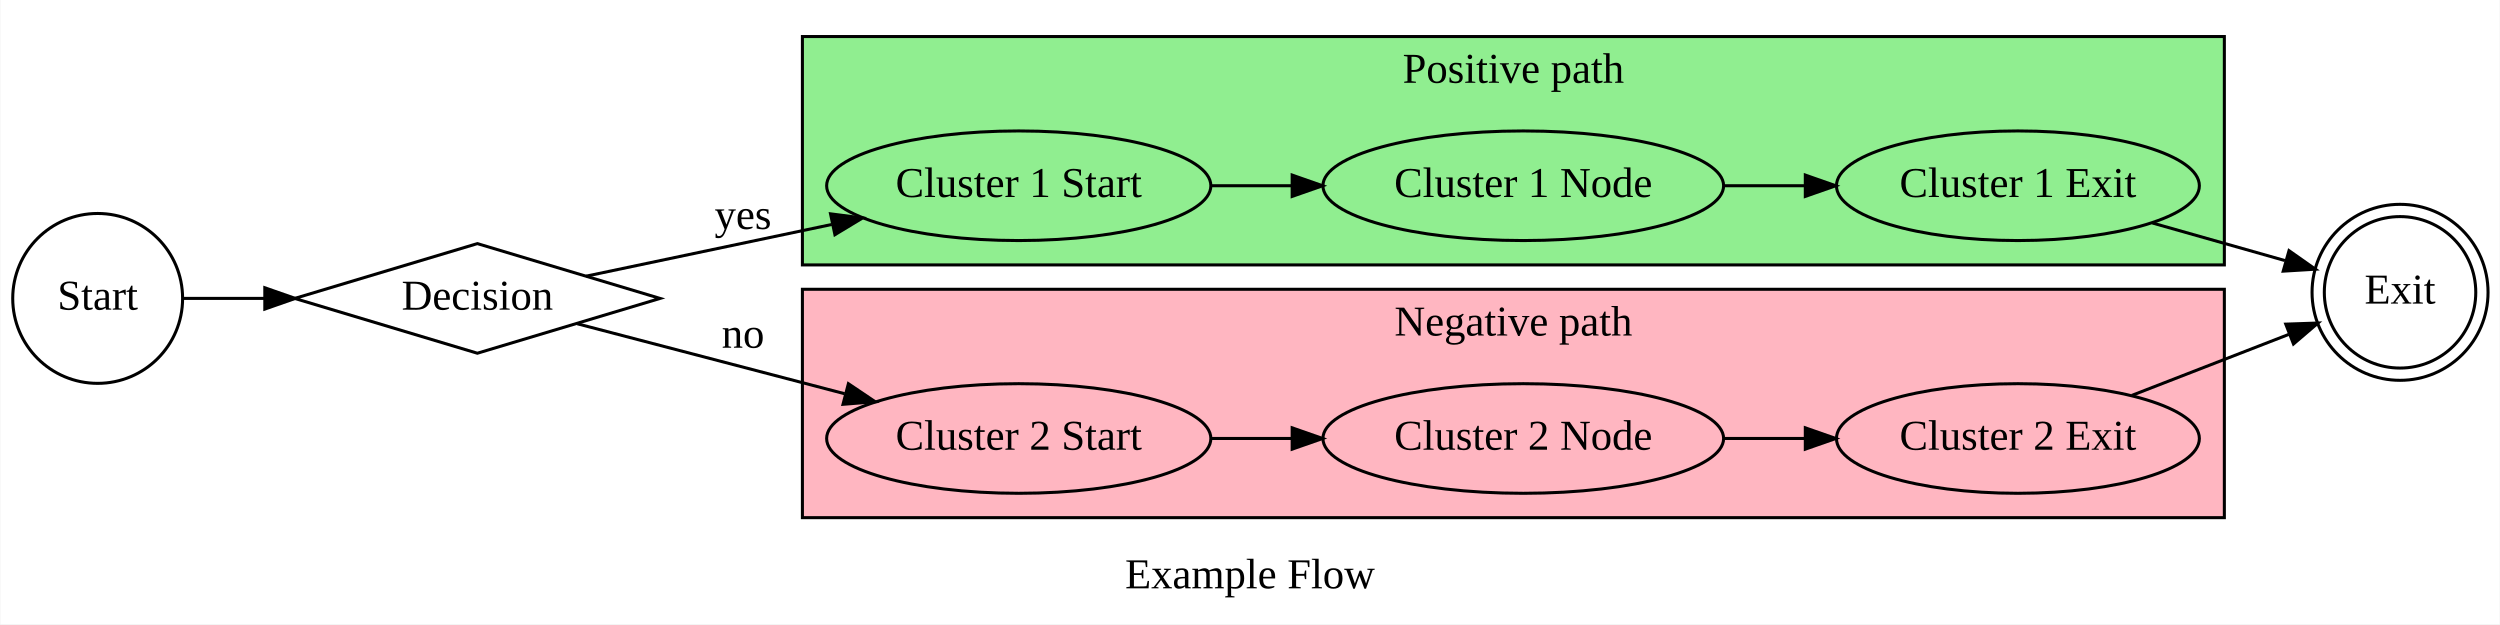
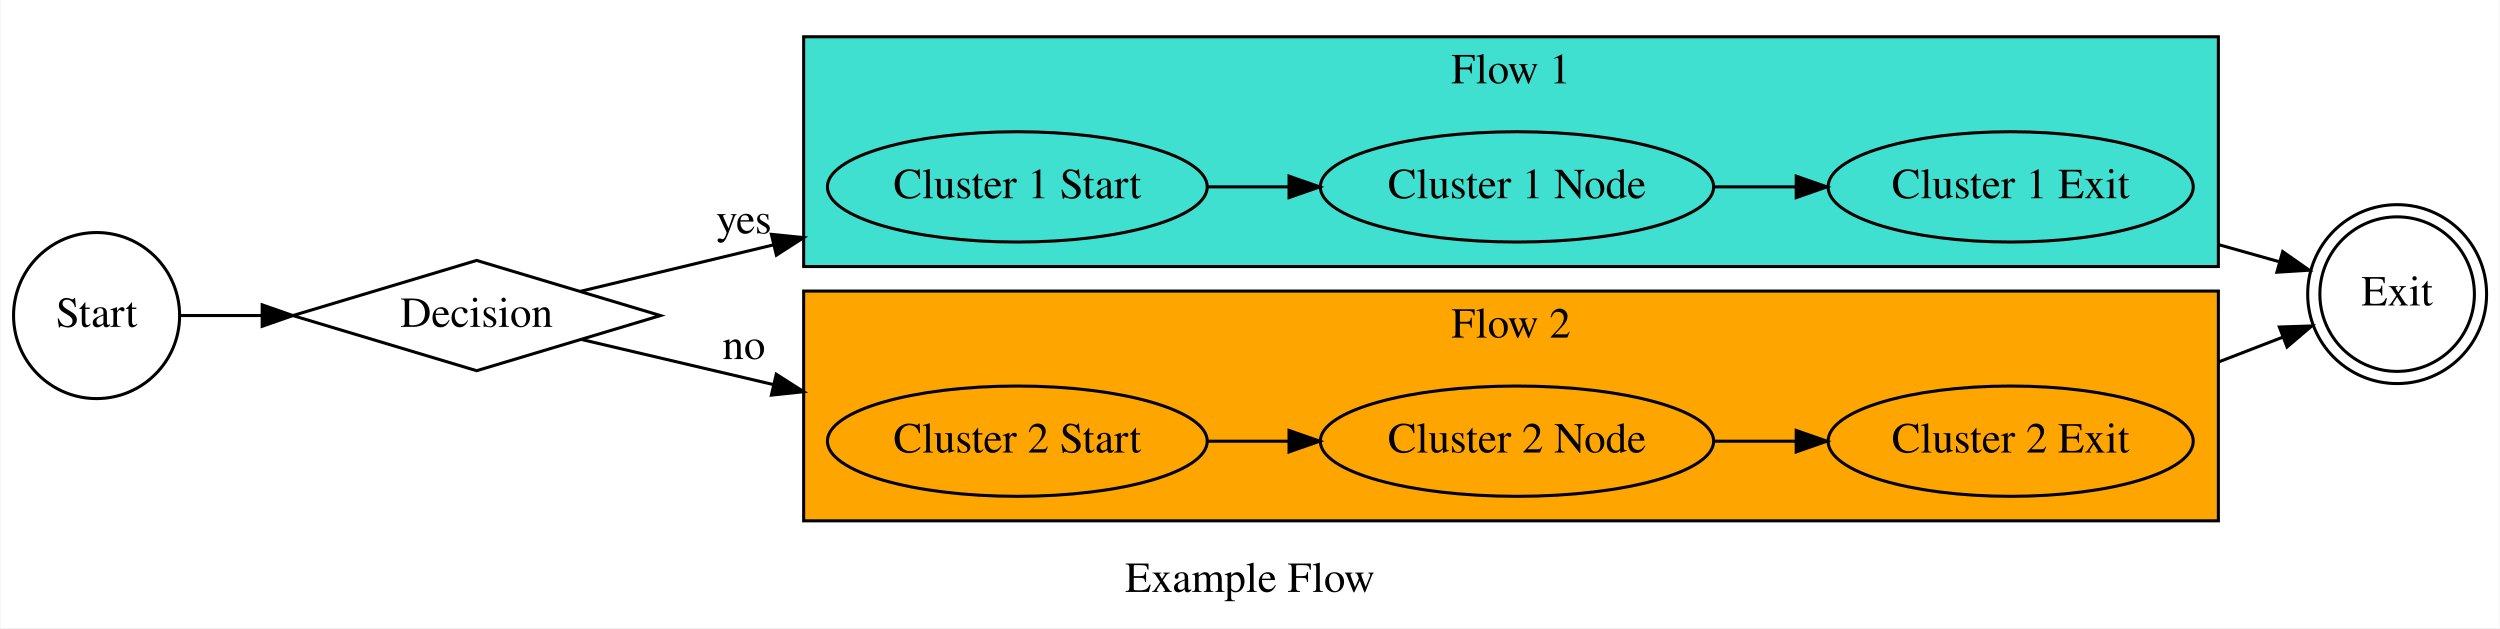
- <svg xmlns="http://www.w3.org/2000/svg" width="821pt" height="205pt" viewBox="0.00 0.00 820.75 205.00">
+ <svg xmlns="http://www.w3.org/2000/svg" width="816pt" height="205pt" viewBox="0.00 0.00 815.55 205.00">
  <g id="graph0" class="graph" transform="scale(1 1) rotate(0) translate(4 201)">
-     <polygon fill="white" stroke="none" points="-4,4 -4,-201 816.748,-201 816.748,4 -4,4" />
-     <text text-anchor="middle" x="406.374" y="-7.8" font-family="Times New Roman,serif" font-size="14.00">Example Flow</text>
+     <polygon fill="white" stroke="transparent" points="-4,4 -4,-201 811.55,-201 811.55,4 -4,4" />
+     <text text-anchor="middle" x="403.77" y="-7.8" font-family="Times,serif" font-size="14.00">Example Flow</text>
    <g id="clust1" class="cluster">
-       <polygon fill="#ffb6c1" stroke="black" points="259.385,-31 259.385,-106 726.352,-106 726.352,-31 259.385,-31" />
-       <text text-anchor="middle" x="492.869" y="-90.8" font-family="Times New Roman,serif" font-size="14.00">Negative path</text>
+       <polygon fill="turquoise" stroke="black" points="258.09,-114 258.09,-189 719.85,-189 719.85,-114 258.09,-114" />
+       <text text-anchor="middle" x="488.97" y="-173.8" font-family="Times,serif" font-size="14.00">Flow 1</text>
    </g>
    <g id="clust2" class="cluster">
-       <polygon fill="#90ee90" stroke="black" points="259.385,-114 259.385,-189 726.352,-189 726.352,-114 259.385,-114" />
-       <text text-anchor="middle" x="492.869" y="-173.8" font-family="Times New Roman,serif" font-size="14.00">Positive path</text>
+       <polygon fill="orange" stroke="black" points="258.09,-31 258.09,-106 719.85,-106 719.85,-31 258.09,-31" />
+       <text text-anchor="middle" x="488.97" y="-90.8" font-family="Times,serif" font-size="14.00">Flow 2</text>
    </g>
    <g id="node1" class="node">
-       <polygon fill="none" stroke="black" points="152.64,-121 92.649,-103 152.64,-85 212.632,-103 152.64,-121" />
-       <text text-anchor="middle" x="152.64" y="-99.3" font-family="Times New Roman,serif" font-size="14.00">Decision</text>
+       <ellipse fill="none" stroke="black" cx="327.83" cy="-140" rx="61.99" ry="18" />
+       <text text-anchor="middle" x="327.83" y="-136.3" font-family="Times,serif" font-size="14.00">Cluster 1 Start</text>
+     </g>
+     <g id="node2" class="node">
+       <ellipse fill="none" stroke="black" cx="490.92" cy="-140" rx="64.19" ry="18" />
+       <text text-anchor="middle" x="490.92" y="-136.3" font-family="Times,serif" font-size="14.00">Cluster 1 Node</text>
+     </g>
+     <g id="edge1" class="edge">
+       <path fill="none" stroke="black" d="M389.73,-140C398.47,-140 407.54,-140 416.49,-140" />
+       <polygon fill="black" stroke="black" points="416.52,-143.5 426.52,-140 416.52,-136.5 416.52,-143.5" />
+     </g>
+     <g id="node3" class="node">
+       <ellipse fill="none" stroke="black" cx="652.06" cy="-140" rx="59.59" ry="18" />
+       <text text-anchor="middle" x="652.06" y="-136.3" font-family="Times,serif" font-size="14.00">Cluster 1 Exit</text>
+     </g>
+     <g id="edge2" class="edge">
+       <path fill="none" stroke="black" d="M555.27,-140C563.99,-140 572.99,-140 581.81,-140" />
+       <polygon fill="black" stroke="black" points="582.06,-143.5 592.06,-140 582.06,-136.5 582.06,-143.5" />
+     </g>
+     <g id="node9" class="node">
+       <ellipse fill="none" stroke="black" cx="778.2" cy="-105" rx="25.22" ry="25.22" />
+       <ellipse fill="none" stroke="black" cx="778.2" cy="-105" rx="29.2" ry="29.2" />
+       <text text-anchor="middle" x="778.2" y="-101.3" font-family="Times,serif" font-size="14.00">Exit</text>
+     </g>
+     <g id="edge8" class="edge">
+       <path fill="none" stroke="black" d="M719.85,-121.17C726.6,-119.27 733.27,-117.38 739.55,-115.62" />
+       <polygon fill="black" stroke="black" points="740.85,-118.89 749.52,-112.8 738.95,-112.15 740.85,-118.89" />
+     </g>
+     <g id="node4" class="node">
+       <ellipse fill="none" stroke="black" cx="327.83" cy="-57" rx="61.99" ry="18" />
+       <text text-anchor="middle" x="327.83" y="-53.3" font-family="Times,serif" font-size="14.00">Cluster 2 Start</text>
+     </g>
+     <g id="node5" class="node">
+       <ellipse fill="none" stroke="black" cx="490.92" cy="-57" rx="64.19" ry="18" />
+       <text text-anchor="middle" x="490.92" y="-53.3" font-family="Times,serif" font-size="14.00">Cluster 2 Node</text>
+     </g>
+     <g id="edge3" class="edge">
+       <path fill="none" stroke="black" d="M389.73,-57C398.47,-57 407.54,-57 416.49,-57" />
+       <polygon fill="black" stroke="black" points="416.52,-60.5 426.52,-57 416.52,-53.5 416.52,-60.5" />
    </g>
    <g id="node6" class="node">
-       <ellipse fill="none" stroke="black" cx="330.43" cy="-140" rx="63.089" ry="18" />
-       <text text-anchor="middle" x="330.43" y="-136.3" font-family="Times New Roman,serif" font-size="14.00">Cluster 1 Start</text>
+       <ellipse fill="none" stroke="black" cx="652.06" cy="-57" rx="59.59" ry="18" />
+       <text text-anchor="middle" x="652.06" y="-53.3" font-family="Times,serif" font-size="14.00">Cluster 2 Exit</text>
    </g>
-     <g id="edge3" class="edge">
-       <path fill="none" stroke="black" d="M188.371,-110.31C211.35,-115.147 242.096,-121.618 269.017,-127.284" />
-       <polygon fill="black" stroke="black" points="268.617,-130.777 279.124,-129.412 270.059,-123.927 268.617,-130.777" />
-       <text text-anchor="middle" x="239.885" y="-125.8" font-family="Times New Roman,serif" font-size="14.00">yes</text>
+     <g id="edge4" class="edge">
+       <path fill="none" stroke="black" d="M555.27,-57C563.99,-57 572.99,-57 581.81,-57" />
+       <polygon fill="black" stroke="black" points="582.06,-60.5 592.06,-57 582.06,-53.5 582.06,-60.5" />
+     </g>
+     <g id="edge9" class="edge">
+       <path fill="none" stroke="black" d="M719.85,-82.83C727.02,-85.6 734.11,-88.34 740.73,-90.9" />
+       <polygon fill="black" stroke="black" points="739.75,-94.27 750.34,-94.61 742.27,-87.74 739.75,-94.27" />
    </g>
    <g id="node7" class="node">
-       <ellipse fill="none" stroke="black" cx="330.43" cy="-57" rx="63.089" ry="18" />
-       <text text-anchor="middle" x="330.43" y="-53.3" font-family="Times New Roman,serif" font-size="14.00">Cluster 2 Start</text>
+       <ellipse fill="none" stroke="black" cx="27.3" cy="-98" rx="27.1" ry="27.1" />
+       <text text-anchor="middle" x="27.3" y="-94.3" font-family="Times,serif" font-size="14.00">Start</text>
    </g>
-     <g id="edge4" class="edge">
-       <path fill="none" stroke="black" d="M185.474,-94.67C209.902,-88.278 244.244,-79.291 273.26,-71.698" />
-       <polygon fill="black" stroke="black" points="274.487,-74.995 283.276,-69.078 272.715,-68.223 274.487,-74.995" />
-       <text text-anchor="middle" x="239.885" y="-86.8" font-family="Times New Roman,serif" font-size="14.00">no</text>
-     </g>
-     <g id="node2" class="node">
-       <ellipse fill="none" stroke="black" cx="784.05" cy="-105" rx="24.869" ry="24.869" />
-       <ellipse fill="none" stroke="black" cx="784.05" cy="-105" rx="28.897" ry="28.897" />
-       <text text-anchor="middle" x="784.05" y="-101.3" font-family="Times New Roman,serif" font-size="14.00">Exit</text>
-     </g>
-     <g id="node3" class="node">
-       <ellipse fill="none" stroke="black" cx="27.948" cy="-103" rx="27.895" ry="27.895" />
-       <text text-anchor="middle" x="27.948" y="-99.3" font-family="Times New Roman,serif" font-size="14.00">Start</text>
+     <g id="node8" class="node">
+       <polygon fill="none" stroke="black" points="151.34,-116 91.35,-98 151.34,-80 211.33,-98 151.34,-116" />
+       <text text-anchor="middle" x="151.34" y="-94.3" font-family="Times,serif" font-size="14.00">Decision</text>
    </g>
    <g id="edge5" class="edge">
-       <path fill="none" stroke="black" d="M56.177,-103C64.161,-103 73.276,-103 82.632,-103" />
-       <polygon fill="black" stroke="black" points="82.838,-106.5 92.838,-103 82.838,-99.5 82.838,-106.5" />
+       <path fill="none" stroke="black" d="M54.78,-98C62.71,-98 71.8,-98 81.14,-98" />
+       <polygon fill="black" stroke="black" points="81.35,-101.5 91.35,-98 81.35,-94.5 81.35,-101.5" />
    </g>
-     <g id="node4" class="node">
-       <ellipse fill="none" stroke="black" cx="658.557" cy="-140" rx="59.59" ry="18" />
-       <text text-anchor="middle" x="658.557" y="-136.3" font-family="Times New Roman,serif" font-size="14.00">Cluster 1 Exit</text>
-     </g>
-     <g id="edge1" class="edge">
-       <path fill="none" stroke="black" d="M702.749,-127.759C716.938,-123.737 732.568,-119.307 746.238,-115.433" />
-       <polygon fill="black" stroke="black" points="747.587,-118.689 756.254,-112.594 745.678,-111.954 747.587,-118.689" />
-     </g>
-     <g id="node5" class="node">
-       <ellipse fill="none" stroke="black" cx="658.557" cy="-57" rx="59.59" ry="18" />
-       <text text-anchor="middle" x="658.557" y="-53.3" font-family="Times New Roman,serif" font-size="14.00">Cluster 2 Exit</text>
-     </g>
-     <g id="edge2" class="edge">
-       <path fill="none" stroke="black" d="M695.941,-71.142C712.203,-77.463 731.305,-84.887 747.471,-91.171" />
-       <polygon fill="black" stroke="black" points="746.517,-94.555 757.105,-94.916 749.053,-88.031 746.517,-94.555" />
-     </g>
-     <g id="node9" class="node">
-       <ellipse fill="none" stroke="black" cx="496.118" cy="-140" rx="65.789" ry="18" />
-       <text text-anchor="middle" x="496.118" y="-136.3" font-family="Times New Roman,serif" font-size="14.00">Cluster 1 Node</text>
-     </g>
-     <g id="edge9" class="edge">
-       <path fill="none" stroke="black" d="M393.78,-140C402.352,-140 411.227,-140 419.998,-140" />
-       <polygon fill="black" stroke="black" points="420.222,-143.5 430.222,-140 420.222,-136.5 420.222,-143.5" />
-     </g>
-     <g id="node8" class="node">
-       <ellipse fill="none" stroke="black" cx="496.118" cy="-57" rx="65.789" ry="18" />
-       <text text-anchor="middle" x="496.118" y="-53.3" font-family="Times New Roman,serif" font-size="14.00">Cluster 2 Node</text>
+     <g id="edge6" class="edge">
+       <path fill="none" stroke="black" d="M185.16,-105.9C203.06,-110.21 226.06,-115.74 248.29,-121.09" />
+       <polygon fill="black" stroke="black" points="247.55,-124.52 258.09,-123.45 249.19,-117.71 247.55,-124.52" />
+       <text text-anchor="middle" x="238.59" y="-124.8" font-family="Times,serif" font-size="14.00">yes</text>
    </g>
    <g id="edge7" class="edge">
-       <path fill="none" stroke="black" d="M393.78,-57C402.352,-57 411.227,-57 419.998,-57" />
-       <polygon fill="black" stroke="black" points="420.222,-60.5 430.222,-57 420.222,-53.5 420.222,-60.5" />
-     </g>
-     <g id="edge6" class="edge">
-       <path fill="none" stroke="black" d="M561.913,-57C570.664,-57 579.669,-57 588.492,-57" />
-       <polygon fill="black" stroke="black" points="588.738,-60.5 598.738,-57 588.737,-53.5 588.738,-60.5" />
-     </g>
-     <g id="edge8" class="edge">
-       <path fill="none" stroke="black" d="M561.913,-140C570.664,-140 579.669,-140 588.492,-140" />
-       <polygon fill="black" stroke="black" points="588.738,-143.5 598.738,-140 588.737,-136.5 588.738,-143.5" />
+       <path fill="none" stroke="black" d="M185.57,-90.19C203.43,-86 226.27,-80.63 248.35,-75.44" />
+       <polygon fill="black" stroke="black" points="249.15,-78.85 258.09,-73.15 247.55,-72.03 249.15,-78.85" />
+       <text text-anchor="middle" x="238.59" y="-83.8" font-family="Times,serif" font-size="14.00">no</text>
    </g>
  </g>
</svg>
